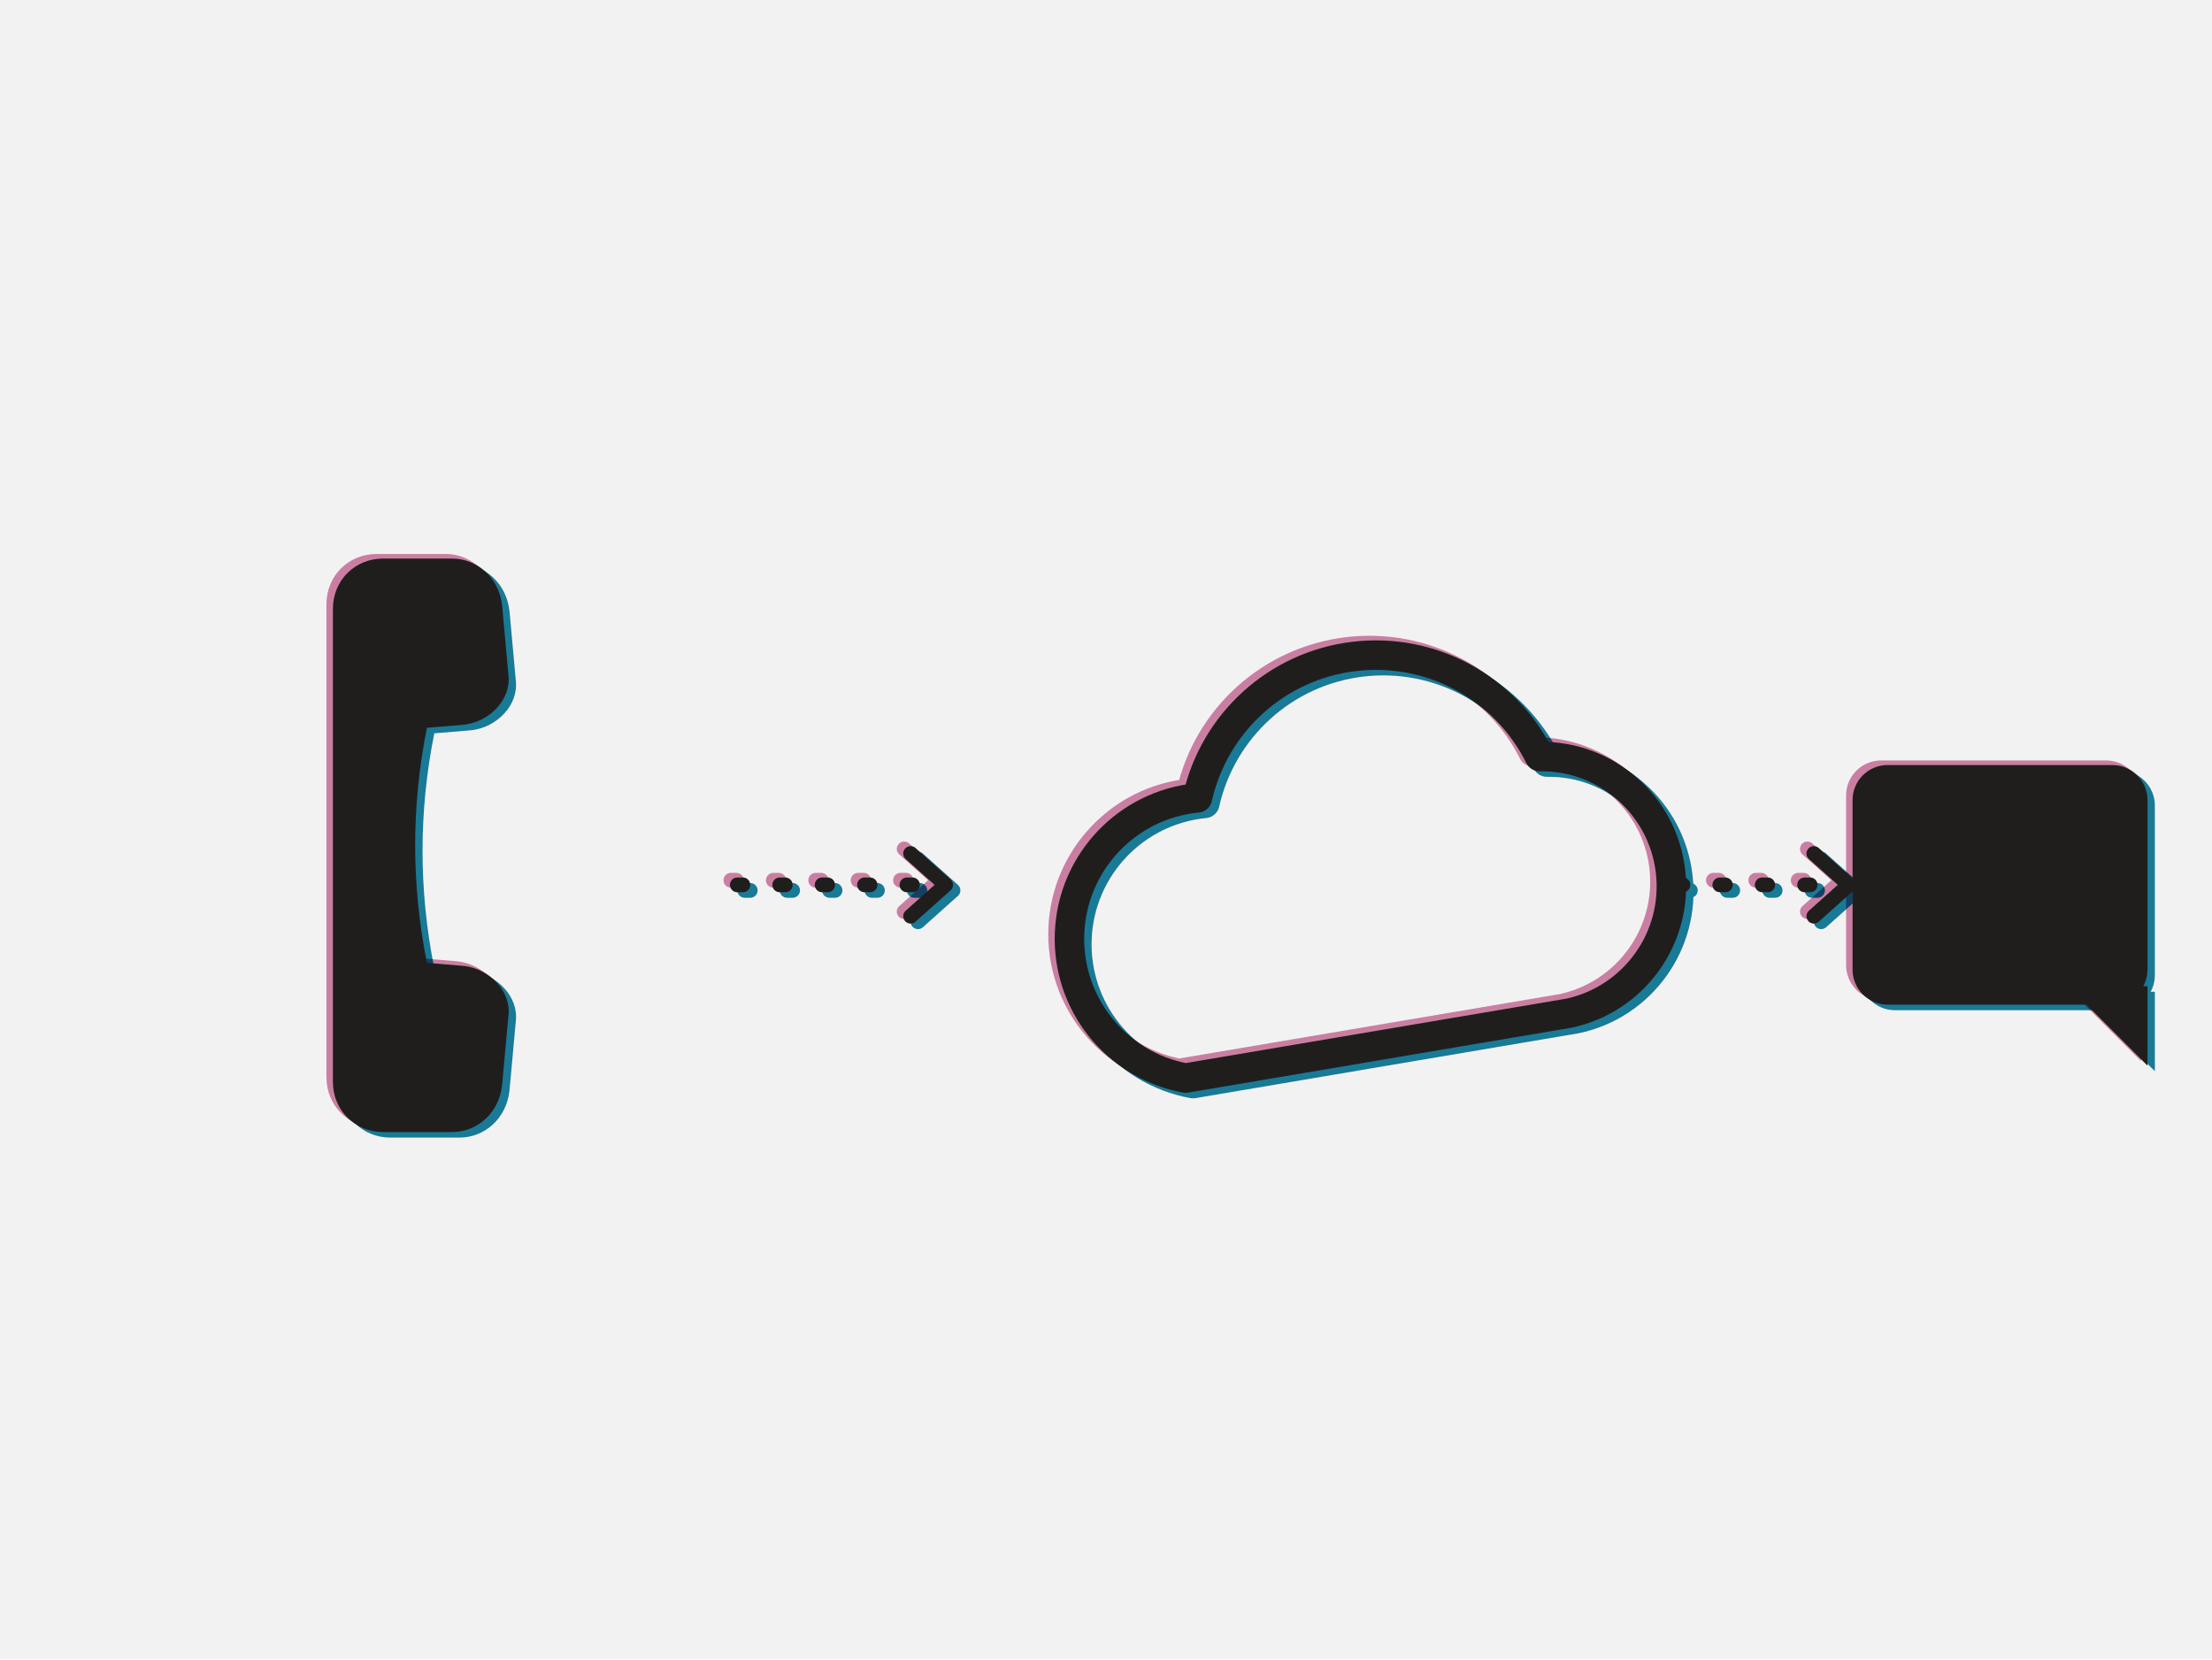
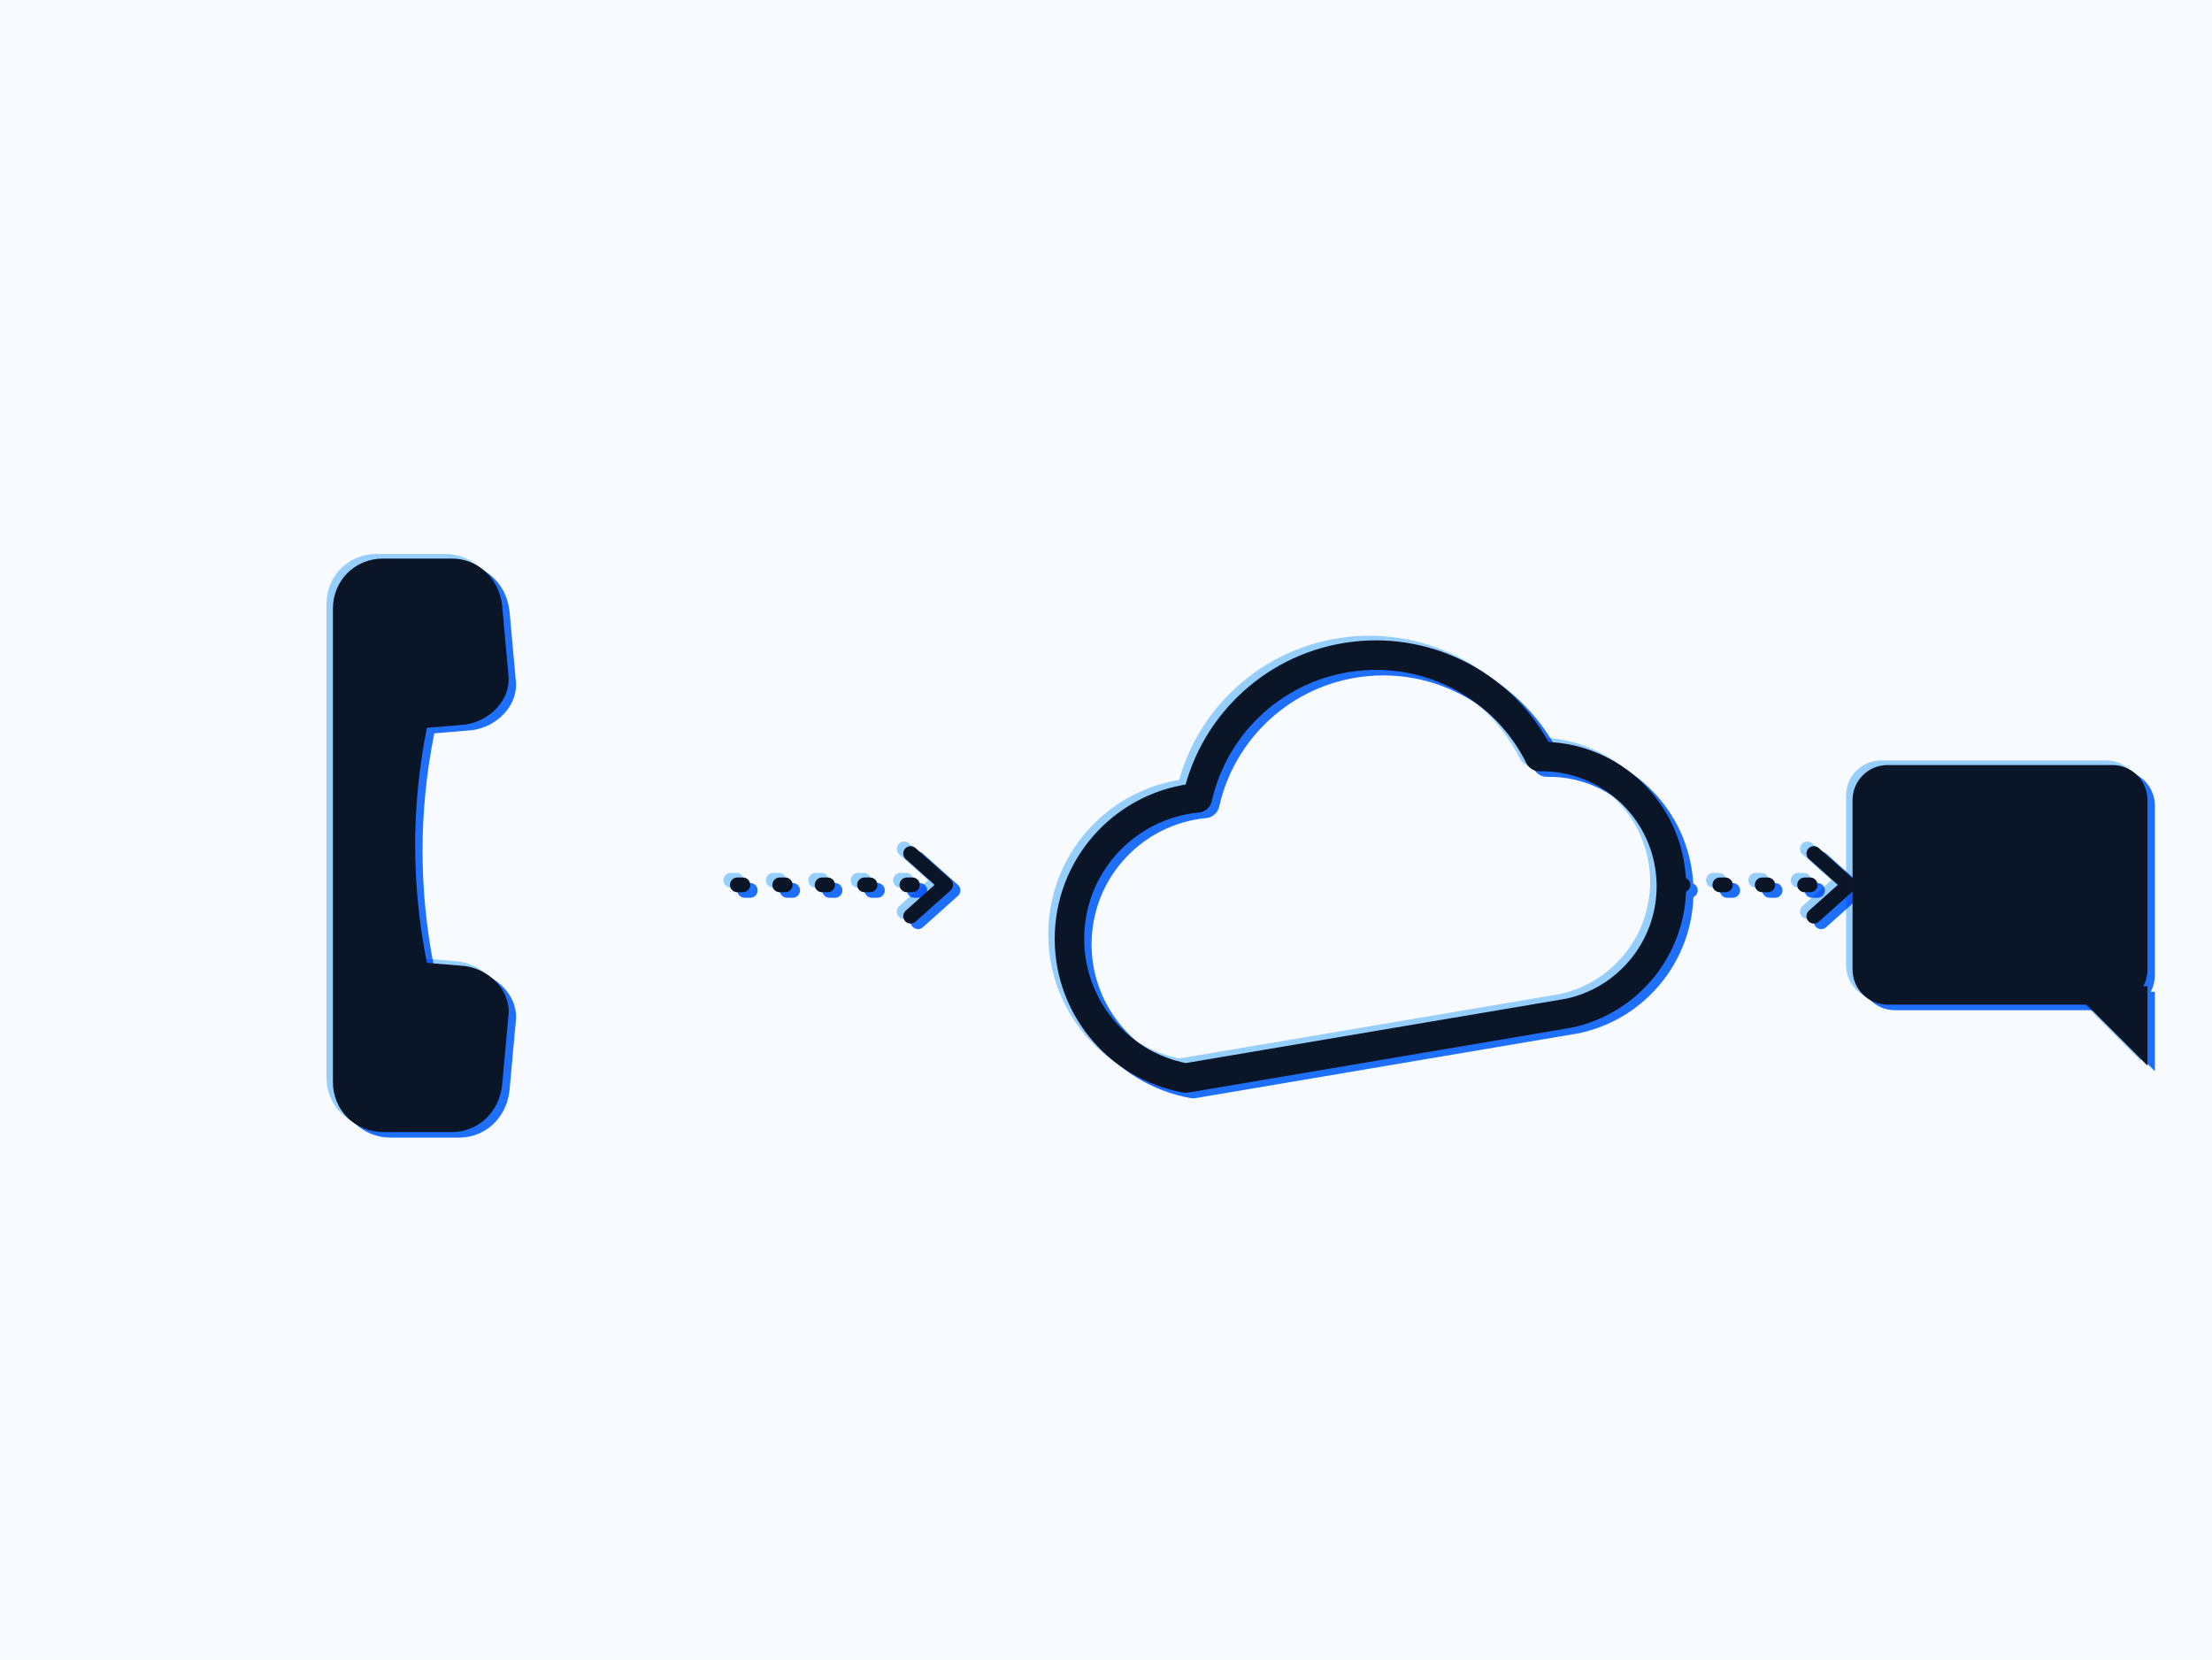
<svg xmlns="http://www.w3.org/2000/svg" viewBox="0 0 1200 900" role="img" aria-label="El número del negocio conectado a la API oficial de WhatsApp">
  <defs />
-   <rect width="1200" height="900" fill="#f3f2f2" />
-   <g style="mix-blend-mode:multiply" opacity="0.9" transform="translate(4,3)" stroke="#007293" fill="#007293">
+   <rect width="1200" height="900" fill="#f7fbff" />
+   <g style="mix-blend-mode:multiply" opacity="0.9" transform="translate(4,3)" stroke="#0560fc" fill="#0560fc">
    <g transform="translate(150,320) scale(1.7)">
      <path stroke="none" d="M18 6c0-9 7-16 16-16h22c8 0 15 6 16 15l2 22c1 8-6 15-14 16l-12 1c-5 25-5 50 0 75l12 1c8 1 15 8 14 16l-2 22c-1 9-8 15-16 15H34c-9 0-16-7-16-16 0-50 0-99 0-151z" />
    </g>
    <g transform="translate(400,480) rotate(0.0)" fill="none" stroke-width="8" stroke-linecap="round">
      <path d="M0 0 H98" stroke-dasharray="3 20" />
      <path d="M94 -17 l19 17 -19 17" stroke-linejoin="round" />
    </g>
    <g transform="translate(560,380) scale(1.6)" fill="none" stroke-width="10">
      <path d="M52 128 a48 48 0 0 1 4 -95 a62 62 0 0 1 116 -14 a44 44 0 0 1 10 87 z" stroke-linejoin="round" />
    </g>
    <g transform="translate(910,480) rotate(0.0)" fill="none" stroke-width="8" stroke-linecap="round">
      <path d="M0 0 H78" stroke-dasharray="3 20" />
      <path d="M74 -17 l19 17 -19 17" stroke-linejoin="round" />
    </g>
    <g transform="translate(1010,420) scale(1)" stroke-width="10">
      <rect x="0" y="0" width="150" height="120" rx="14" />
      <path d="M150 120 l0 26 -26 -26z" />
    </g>
  </g>
-   <g style="mix-blend-mode:multiply" opacity="0.5" transform="translate(-3.5,-2.5)" stroke="#aa0b56" fill="#aa0b56">
+   <g style="mix-blend-mode:multiply" opacity="0.5" transform="translate(-3.5,-2.5)" stroke="#37a3fe" fill="#37a3fe">
    <g transform="translate(150,320) scale(1.7)">
      <path stroke="none" d="M18 6c0-9 7-16 16-16h22c8 0 15 6 16 15l2 22c1 8-6 15-14 16l-12 1c-5 25-5 50 0 75l12 1c8 1 15 8 14 16l-2 22c-1 9-8 15-16 15H34c-9 0-16-7-16-16 0-50 0-99 0-151z" />
    </g>
    <g transform="translate(400,480) rotate(0.0)" fill="none" stroke-width="8" stroke-linecap="round">
      <path d="M0 0 H98" stroke-dasharray="3 20" />
      <path d="M94 -17 l19 17 -19 17" stroke-linejoin="round" />
    </g>
    <g transform="translate(560,380) scale(1.6)" fill="none" stroke-width="10">
      <path d="M52 128 a48 48 0 0 1 4 -95 a62 62 0 0 1 116 -14 a44 44 0 0 1 10 87 z" stroke-linejoin="round" />
    </g>
    <g transform="translate(910,480) rotate(0.0)" fill="none" stroke-width="8" stroke-linecap="round">
      <path d="M0 0 H78" stroke-dasharray="3 20" />
      <path d="M74 -17 l19 17 -19 17" stroke-linejoin="round" />
    </g>
    <g transform="translate(1010,420) scale(1)" stroke-width="10">
      <rect x="0" y="0" width="150" height="120" rx="14" />
      <path d="M150 120 l0 26 -26 -26z" />
    </g>
  </g>
-   <g stroke="#201e1d" fill="#201e1d">
+   <g stroke="#0a1628" fill="#0a1628">
    <g transform="translate(150,320) scale(1.7)">
      <path stroke="none" d="M18 6c0-9 7-16 16-16h22c8 0 15 6 16 15l2 22c1 8-6 15-14 16l-12 1c-5 25-5 50 0 75l12 1c8 1 15 8 14 16l-2 22c-1 9-8 15-16 15H34c-9 0-16-7-16-16 0-50 0-99 0-151z" />
    </g>
    <g transform="translate(400,480) rotate(0.0)" fill="none" stroke-width="8" stroke-linecap="round">
      <path d="M0 0 H98" stroke-dasharray="3 20" />
      <path d="M94 -17 l19 17 -19 17" stroke-linejoin="round" />
    </g>
    <g transform="translate(560,380) scale(1.6)" fill="none" stroke-width="10">
      <path d="M52 128 a48 48 0 0 1 4 -95 a62 62 0 0 1 116 -14 a44 44 0 0 1 10 87 z" stroke-linejoin="round" />
    </g>
    <g transform="translate(910,480) rotate(0.0)" fill="none" stroke-width="8" stroke-linecap="round">
      <path d="M0 0 H78" stroke-dasharray="3 20" />
      <path d="M74 -17 l19 17 -19 17" stroke-linejoin="round" />
    </g>
    <g transform="translate(1010,420) scale(1)" stroke-width="10">
      <rect x="0" y="0" width="150" height="120" rx="14" />
      <path d="M150 120 l0 26 -26 -26z" />
    </g>
  </g>
</svg>
